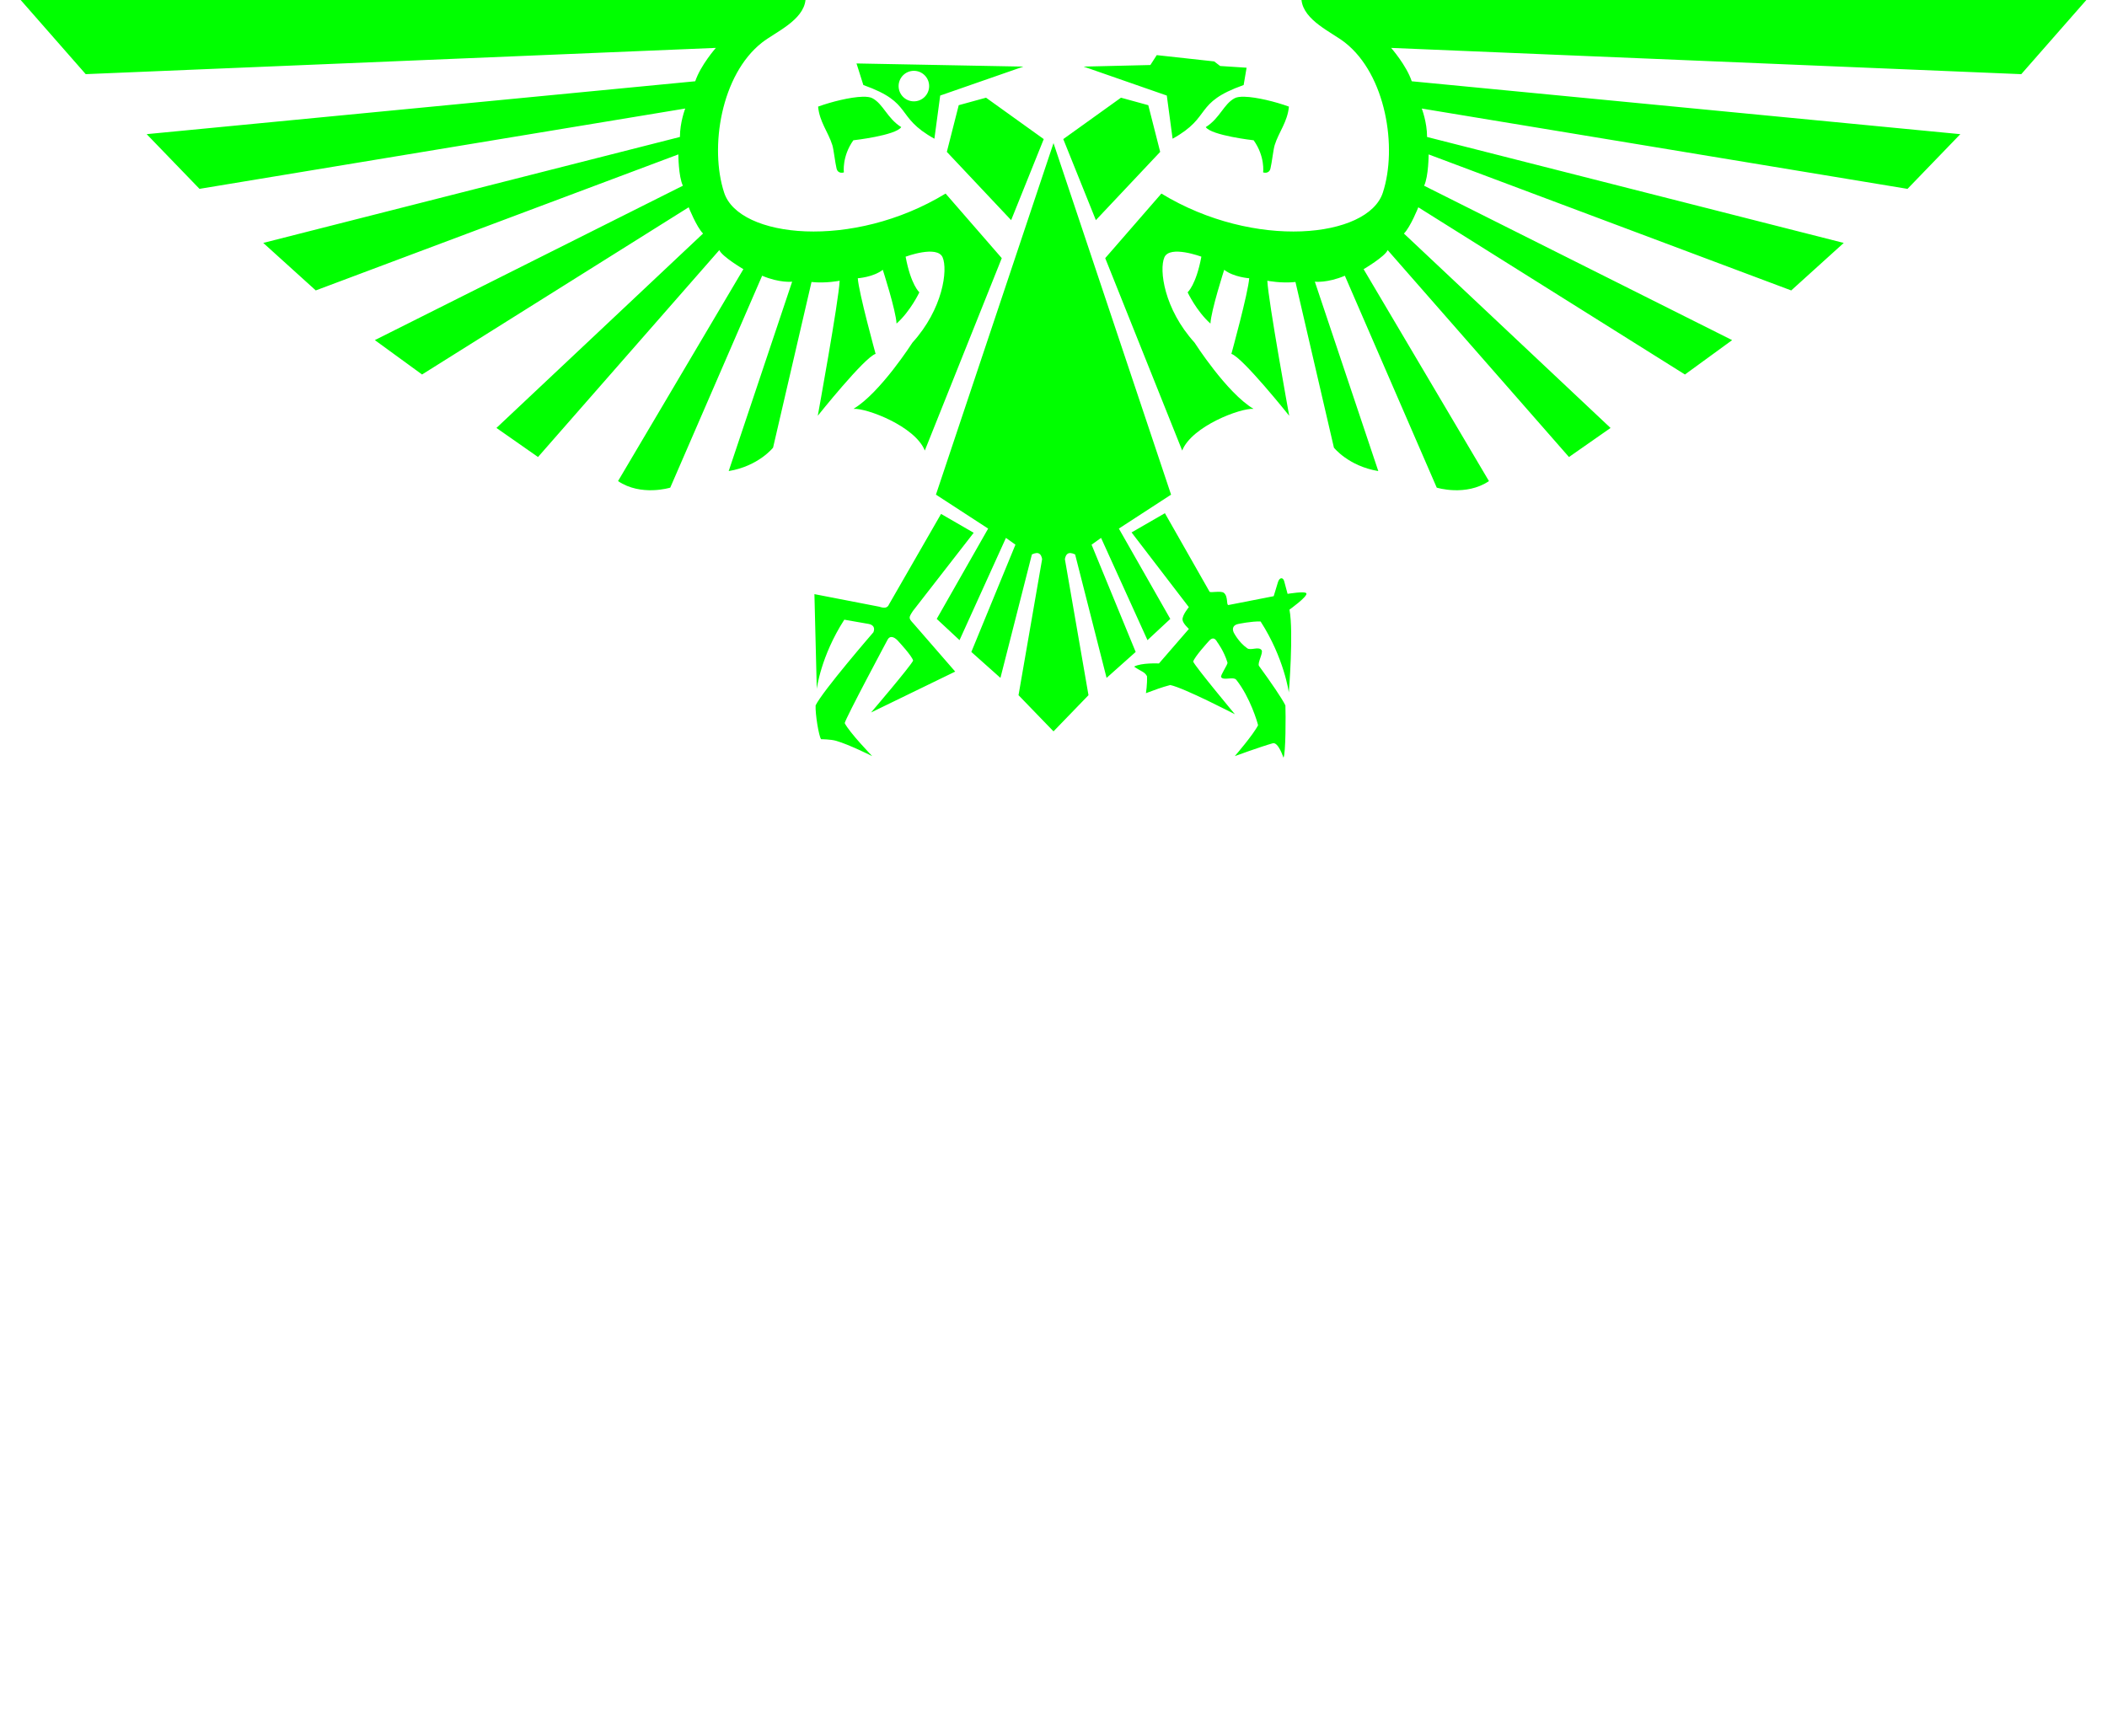
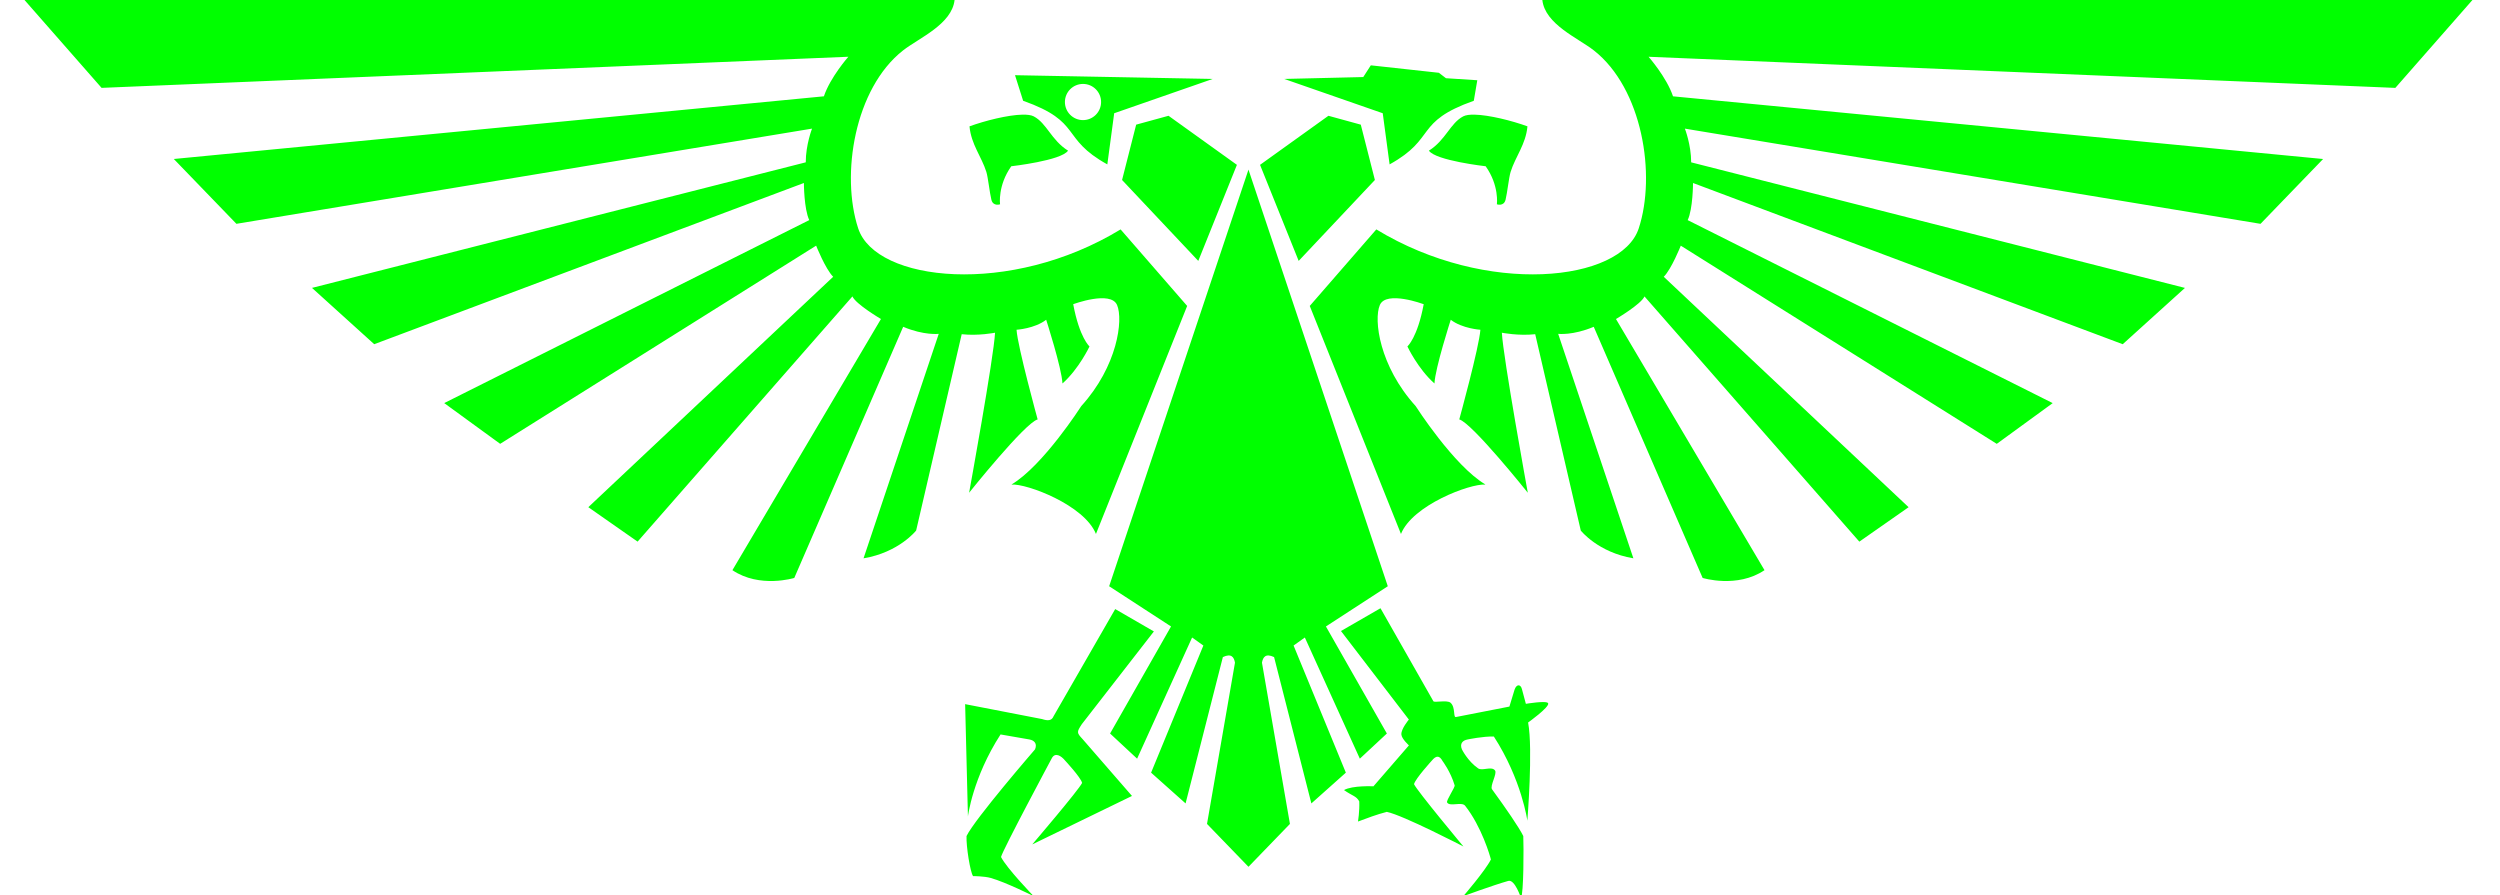
- <svg xmlns="http://www.w3.org/2000/svg" width="815.37" height="671.68" viewBox="0 0 287.646 236.954">
+ <svg xmlns="http://www.w3.org/2000/svg" width="100%" height="100%" viewBox="0 0 288 103" preserveAspectRatio="none">
  <g transform="translate(38.75693,-216.4194)">
    <path fill="#0F0" d="m -35.935,216.419 8.88,10.123 86.028,-3.585 c 0,0 -2.088,2.372 -2.816,4.557 l -74.891,7.221 7.212,7.468 66.313,-10.967 c 0,0 -0.725,1.854 -0.725,3.883 l -56.883,14.466 7.169,6.486 49.5,-18.572 c 0,0 0.007,3 0.617,4.276 l -42.052,21.08 6.444,4.694 36.4,-22.83 c 0,0 1.07,2.692 1.963,3.585 l -28.207,26.543 5.676,3.968 24.75,-28.249 c 0.383,0.893 3.286,2.603 3.286,2.603 L 45.617,282.103 c 3.146,2.126 7.127,0.896 7.127,0.896 l 12.545,-28.932 c 2.424,1.02 4.097,0.811 4.097,0.811 l -8.663,25.859 c 4.082,-0.68 6.059,-3.2 6.059,-3.2 l 5.249,-22.617 c 1.913,0.213 3.841,-0.171 3.841,-0.171 -0.128,2.764 -2.987,18.435 -2.987,18.435 0,0 6.406,-8.024 7.895,-8.449 0,0 -2.305,-8.371 -2.432,-10.327 0,0 2.096,-0.131 3.414,-1.152 0,0 1.792,5.554 1.877,7.34 1.913,-1.701 3.115,-4.267 3.115,-4.267 0,0 -1.155,-0.996 -1.877,-4.865 0,-3e-5 4.316,-1.61 5.051,0.091 0.736,1.702 0.048,7.049 -4.119,11.641 0,0 -4.394,6.875 -8.051,9.044 1.786,-0.128 8.421,2.377 9.739,5.693 l 10.507,-26.269 -7.668,-8.817 c -12.713,7.738 -28.202,6.06 -30.229,-0.114 -2.027,-6.174 -0.422,-16.12 5.168,-20.505 1.813,-1.422 5.626,-3.003 5.936,-5.809 l -107.146,0 z m 174.855,0 c 0.31,2.806 4.123,4.387 5.936,5.809 5.59,4.384 7.195,14.331 5.168,20.505 -2.027,6.174 -17.516,7.852 -30.229,0.114 l -7.668,8.817 10.507,26.269 c 1.318,-3.316 7.954,-5.821 9.739,-5.693 -3.657,-2.168 -8.051,-9.044 -8.051,-9.044 -4.167,-4.592 -4.854,-9.939 -4.119,-11.641 0.736,-1.702 5.051,-0.091 5.051,-0.091 -0.723,3.869 -1.878,4.865 -1.878,4.865 0,0 1.202,2.567 3.116,4.267 0.085,-1.786 1.877,-7.34 1.877,-7.34 1.318,1.02 3.414,1.152 3.414,1.152 -0.128,1.956 -2.432,10.327 -2.432,10.327 1.488,0.425 7.895,8.449 7.895,8.449 0,0 -2.859,-15.671 -2.987,-18.435 0,0 1.927,0.383 3.84,0.171 l 5.249,22.617 c 0,0 1.978,2.52 6.06,3.2 l -8.663,-25.859 c 0,0 1.673,0.21 4.097,-0.811 l 12.545,28.932 c 0,0 3.98,1.23 7.127,-0.896 l -17.112,-28.932 c 0,0 2.903,-1.711 3.286,-2.603 l 24.75,28.249 5.676,-3.968 -28.207,-26.543 c 0.893,-0.893 1.963,-3.585 1.963,-3.585 l 36.4,22.83 6.444,-4.694 -42.051,-21.08 c 0.61,-1.276 0.617,-4.276 0.617,-4.276 l 49.5,18.572 7.169,-6.486 -56.883,-14.466 c 0,-2.029 -0.725,-3.883 -0.725,-3.883 l 66.313,10.967 7.211,-7.468 -74.891,-7.221 c -0.728,-2.185 -2.816,-4.557 -2.816,-4.557 l 86.028,3.585 8.88,-10.123 -107.146,0 z m -19.758,7.525 -0.871,1.352 -9.109,0.217 11.352,3.952 0.791,5.892 c 5.461,-3.018 2.802,-4.886 9.7,-7.329 l 0.402,-2.365 -3.608,-0.233 -0.819,-0.626 -7.838,-0.859 z m -40.989,1.138 0.934,2.946 c 6.898,2.443 4.239,4.311 9.7,7.329 l 0.791,-5.892 11.352,-3.952 -22.776,-0.431 z m 7.832,1.006 a 2.084,2.084 0 0 1 2.084,2.084 2.084,2.084 0 0 1 -2.084,2.084 2.084,2.084 0 0 1 -2.084,-2.084 2.084,2.084 0 0 1 2.084,-2.084 z m -6.979,3.539 c -1.682,0.035 -4.303,0.694 -6.097,1.347 0.195,2.095 1.382,3.467 1.94,5.245 0.2,0.637 0.379,2.397 0.581,3.208 0.201,0.811 0.999,0.528 0.999,0.528 0,0 -0.287,-2.156 1.293,-4.383 0,0 5.748,-0.646 6.539,-1.796 -1.94,-1.221 -2.446,-3.16 -3.952,-3.952 -0.286,-0.151 -0.742,-0.208 -1.303,-0.197 z m 52.082,0 c -0.561,-0.011 -1.017,0.046 -1.303,0.197 -1.506,0.793 -2.012,2.731 -3.952,3.952 0.79,1.15 6.539,1.796 6.539,1.796 1.581,2.227 1.293,4.383 1.293,4.383 0,0 0.798,0.282 1,-0.528 0.201,-0.811 0.381,-2.571 0.581,-3.208 0.558,-1.779 1.745,-3.15 1.94,-5.245 -1.794,-0.653 -4.416,-1.312 -6.097,-1.347 z m -35.251,0.13 -3.728,1.023 -1.624,6.374 8.78,9.321 4.45,-11.065 -7.878,-5.653 z m 18.421,0 -7.878,5.653 4.45,11.065 8.78,-9.321 -1.624,-6.374 -3.728,-1.023 z m -9.21,6.199 -16.051,47.998 7.128,4.634 -7.021,12.332 3.114,2.899 6.335,-13.959 1.297,0.925 -6.021,14.645 3.973,3.543 4.295,-16.858 c 0.984,-0.463 1.281,0.008 1.396,0.644 l -3.222,18.576 4.776,4.939 4.776,-4.939 -3.222,-18.576 c 0.116,-0.636 0.412,-1.107 1.396,-0.644 l 4.295,16.858 3.973,-3.543 -6.021,-14.645 1.297,-0.925 6.335,13.959 3.114,-2.899 -7.021,-12.332 7.128,-4.634 -16.051,-47.998 z m 15.208,50.531 -4.553,2.626 7.821,10.201 c 0,0 -0.909,1.078 -0.864,1.717 0.036,0.508 0.871,1.255 0.871,1.255 l -4.088,4.717 c 0,0 -2.419,-0.121 -3.393,0.433 1.01,0.702 1.422,0.679 1.761,1.307 0.048,1.112 -0.145,2.317 -0.145,2.317 1.09,-0.403 2.136,-0.81 3.318,-1.113 1.886,0.387 8.829,3.991 8.829,3.991 0,0 -5.32,-6.378 -5.696,-7.184 0.161,-0.644 2.048,-2.707 2.048,-2.707 0.483,-0.591 0.872,-0.643 1.248,0.055 0,0 0.917,1.21 1.384,2.782 0.072,0.241 -1.002,1.749 -0.867,1.98 0.305,0.524 1.683,-0.121 2.074,0.375 1.898,2.404 2.888,5.812 2.97,6.197 -0.644,1.288 -3.178,4.22 -3.178,4.22 0,0 3.447,-1.267 5.181,-1.755 0.761,-0.214 1.46,1.962 1.46,1.962 0.322,-0.43 0.322,-5.951 0.268,-7.132 -0.468,-0.963 -1.998,-3.191 -3.599,-5.383 -0.273,-0.373 0.614,-1.809 0.346,-2.169 -0.402,-0.541 -1.465,0.093 -1.951,-0.245 -1.216,-0.849 -1.866,-2.188 -1.866,-2.188 -0.268,-0.644 0.063,-1.032 0.654,-1.139 0,0 1.82,-0.385 3.029,-0.336 3.221,4.993 3.855,9.691 3.855,9.691 0,0 0.669,-8.215 0.088,-11.31 0,0 2.462,-1.757 2.313,-2.209 -0.119,-0.361 -2.571,0.058 -2.571,0.058 l -0.451,-1.685 c -0.138,-0.581 -0.615,-0.63 -0.85,0.046 l -0.595,1.955 -6.132,1.199 c -0.384,0.128 -0.041,-1.097 -0.645,-1.636 -0.408,-0.364 -1.901,0.029 -1.987,-0.187 l -6.087,-10.703 z m -30.561,0.097 -7.102,12.347 c -0.215,0.537 -0.682,0.538 -1.327,0.324 l -8.859,-1.718 0.322,12.939 c 0,0 0.537,-4.456 3.758,-9.449 l 3.319,0.578 c 0.591,0.107 0.922,0.495 0.654,1.139 0,0 -6.926,7.999 -7.892,9.986 -0.054,1.181 0.43,4.188 0.752,4.617 0,0 1.279,0 2.04,0.215 1.735,0.489 4.939,2.094 4.939,2.094 0,0 -3.114,-3.221 -3.758,-4.51 0.161,-0.752 5.852,-11.382 5.852,-11.382 0.376,-0.698 1.055,-0.307 1.538,0.283 0,0 1.791,1.918 1.952,2.563 -0.376,0.805 -5.745,7.086 -5.745,7.086 l 11.489,-5.583 -5.691,-6.55 c -0.698,-0.752 -0.68,-0.805 -0.09,-1.717 l 8.304,-10.685 -4.456,-2.577 z" />
  </g>
</svg>
